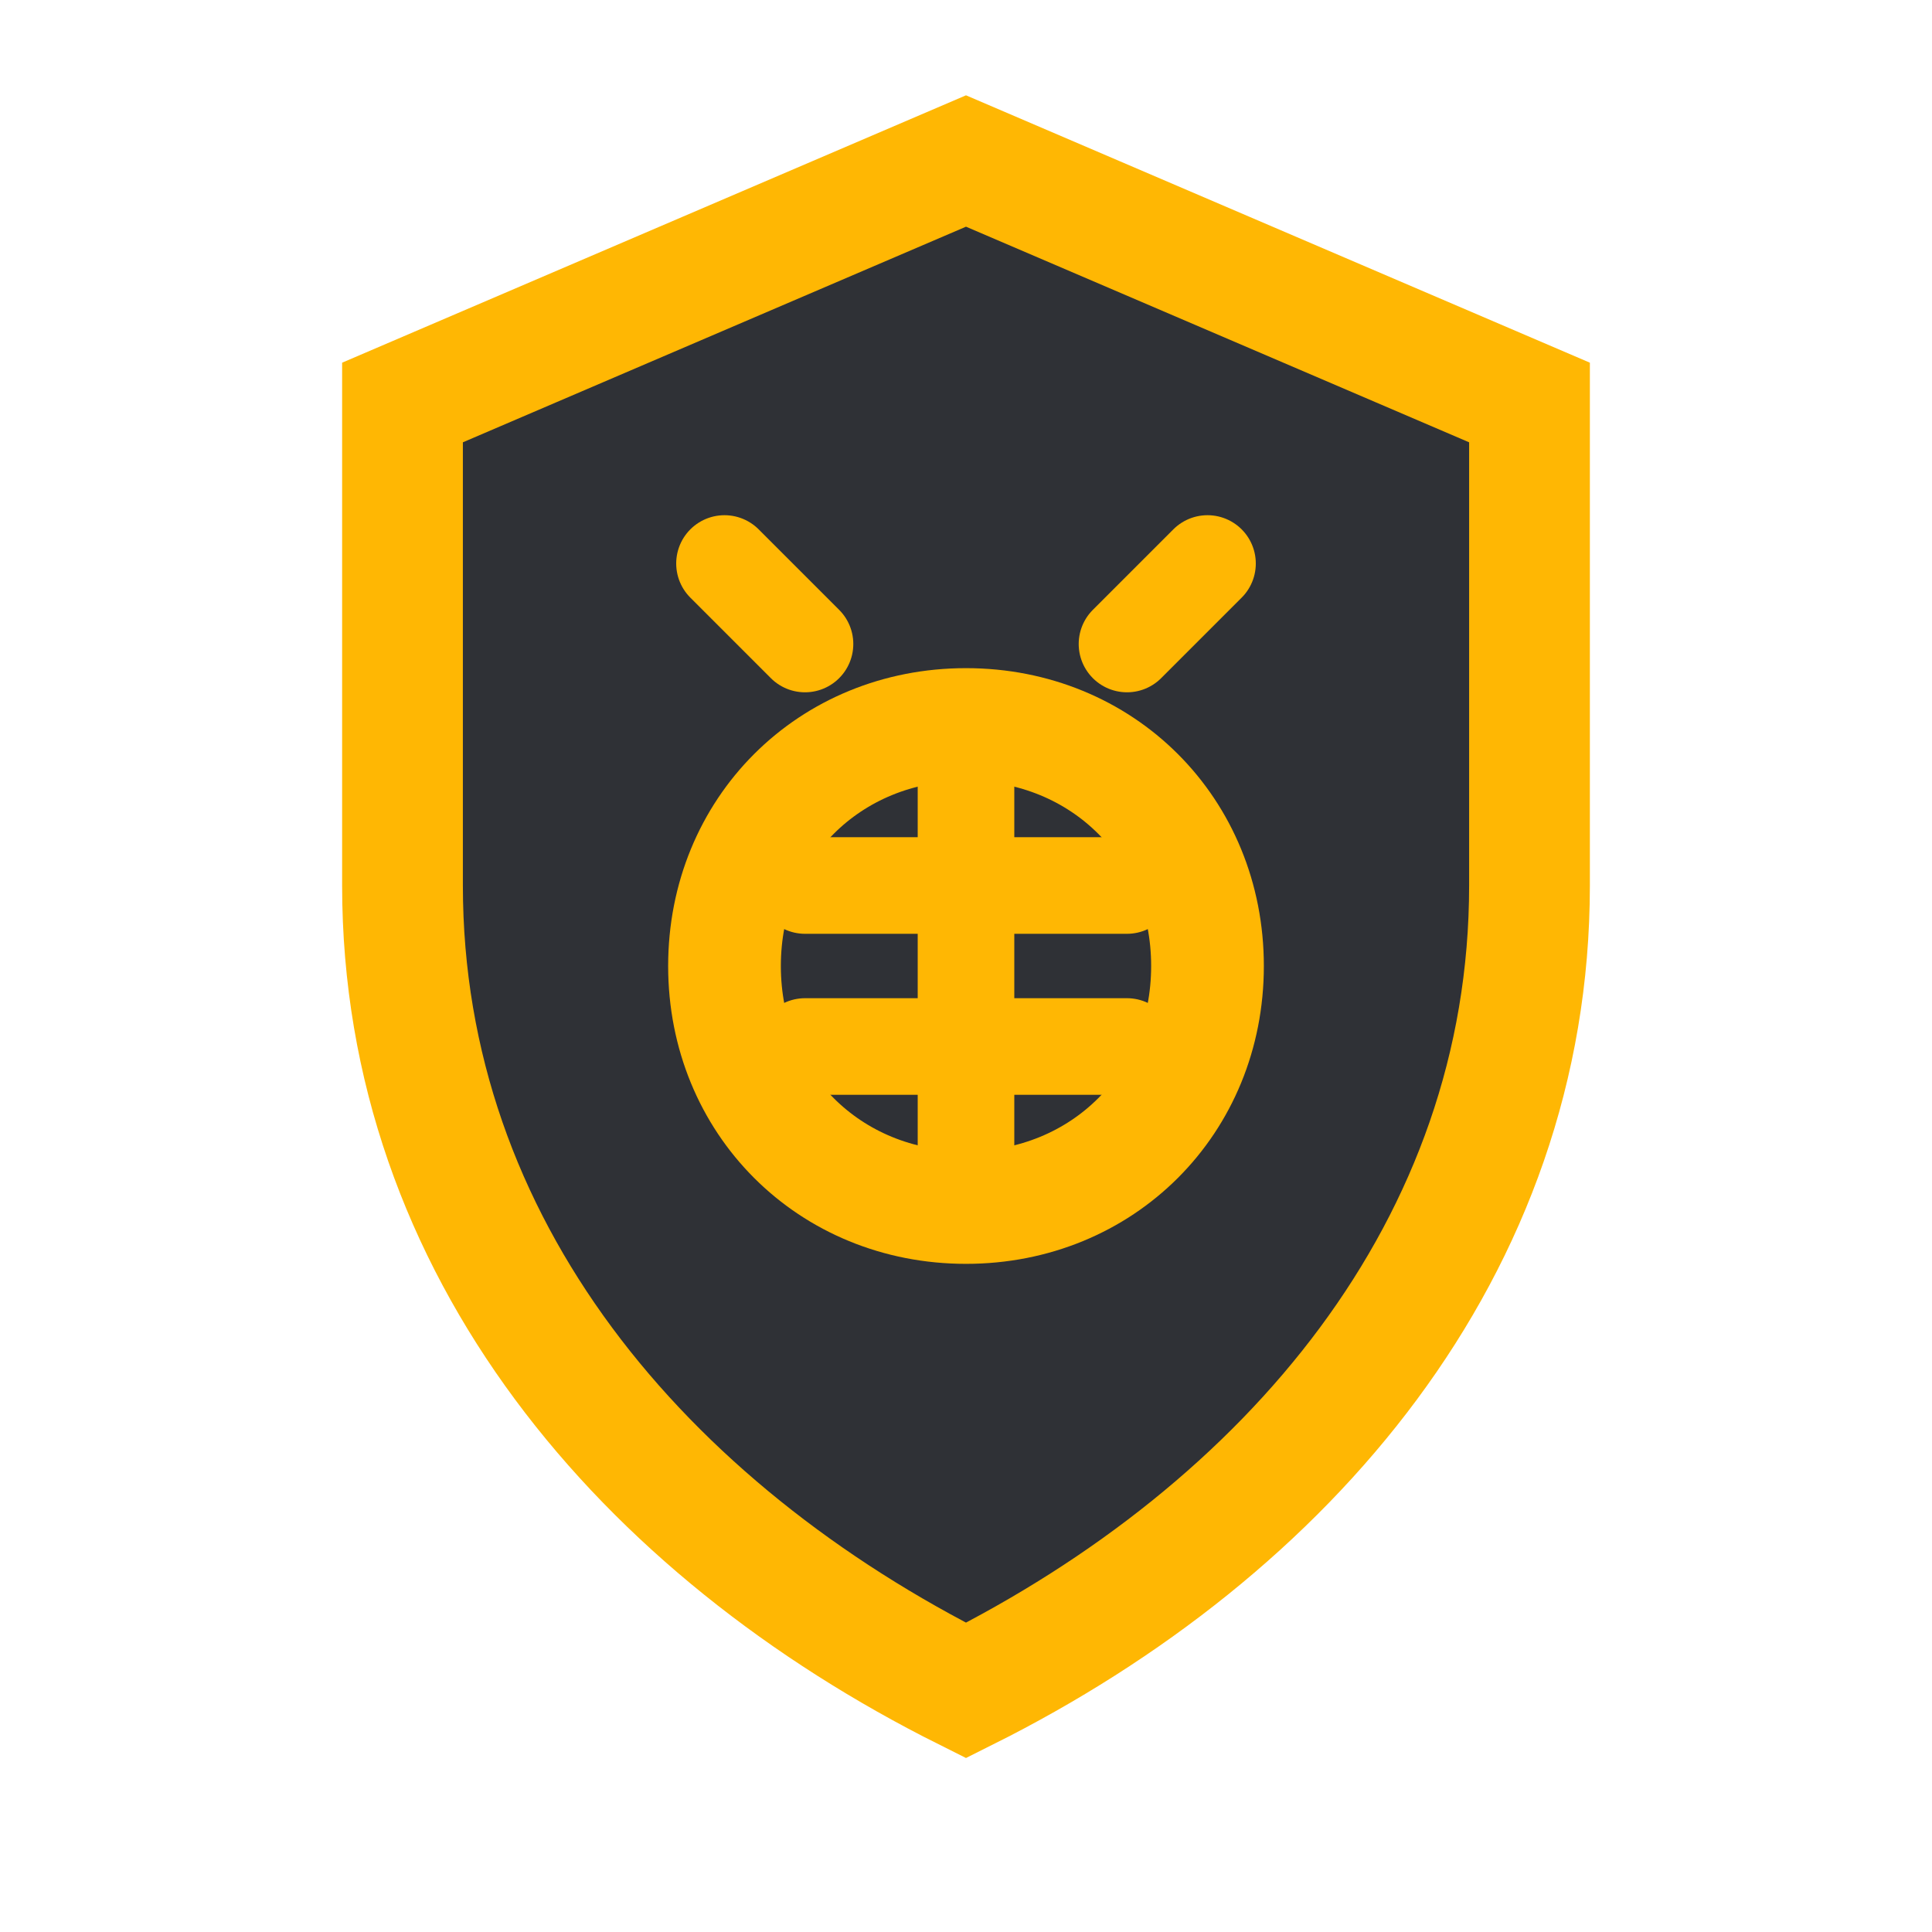
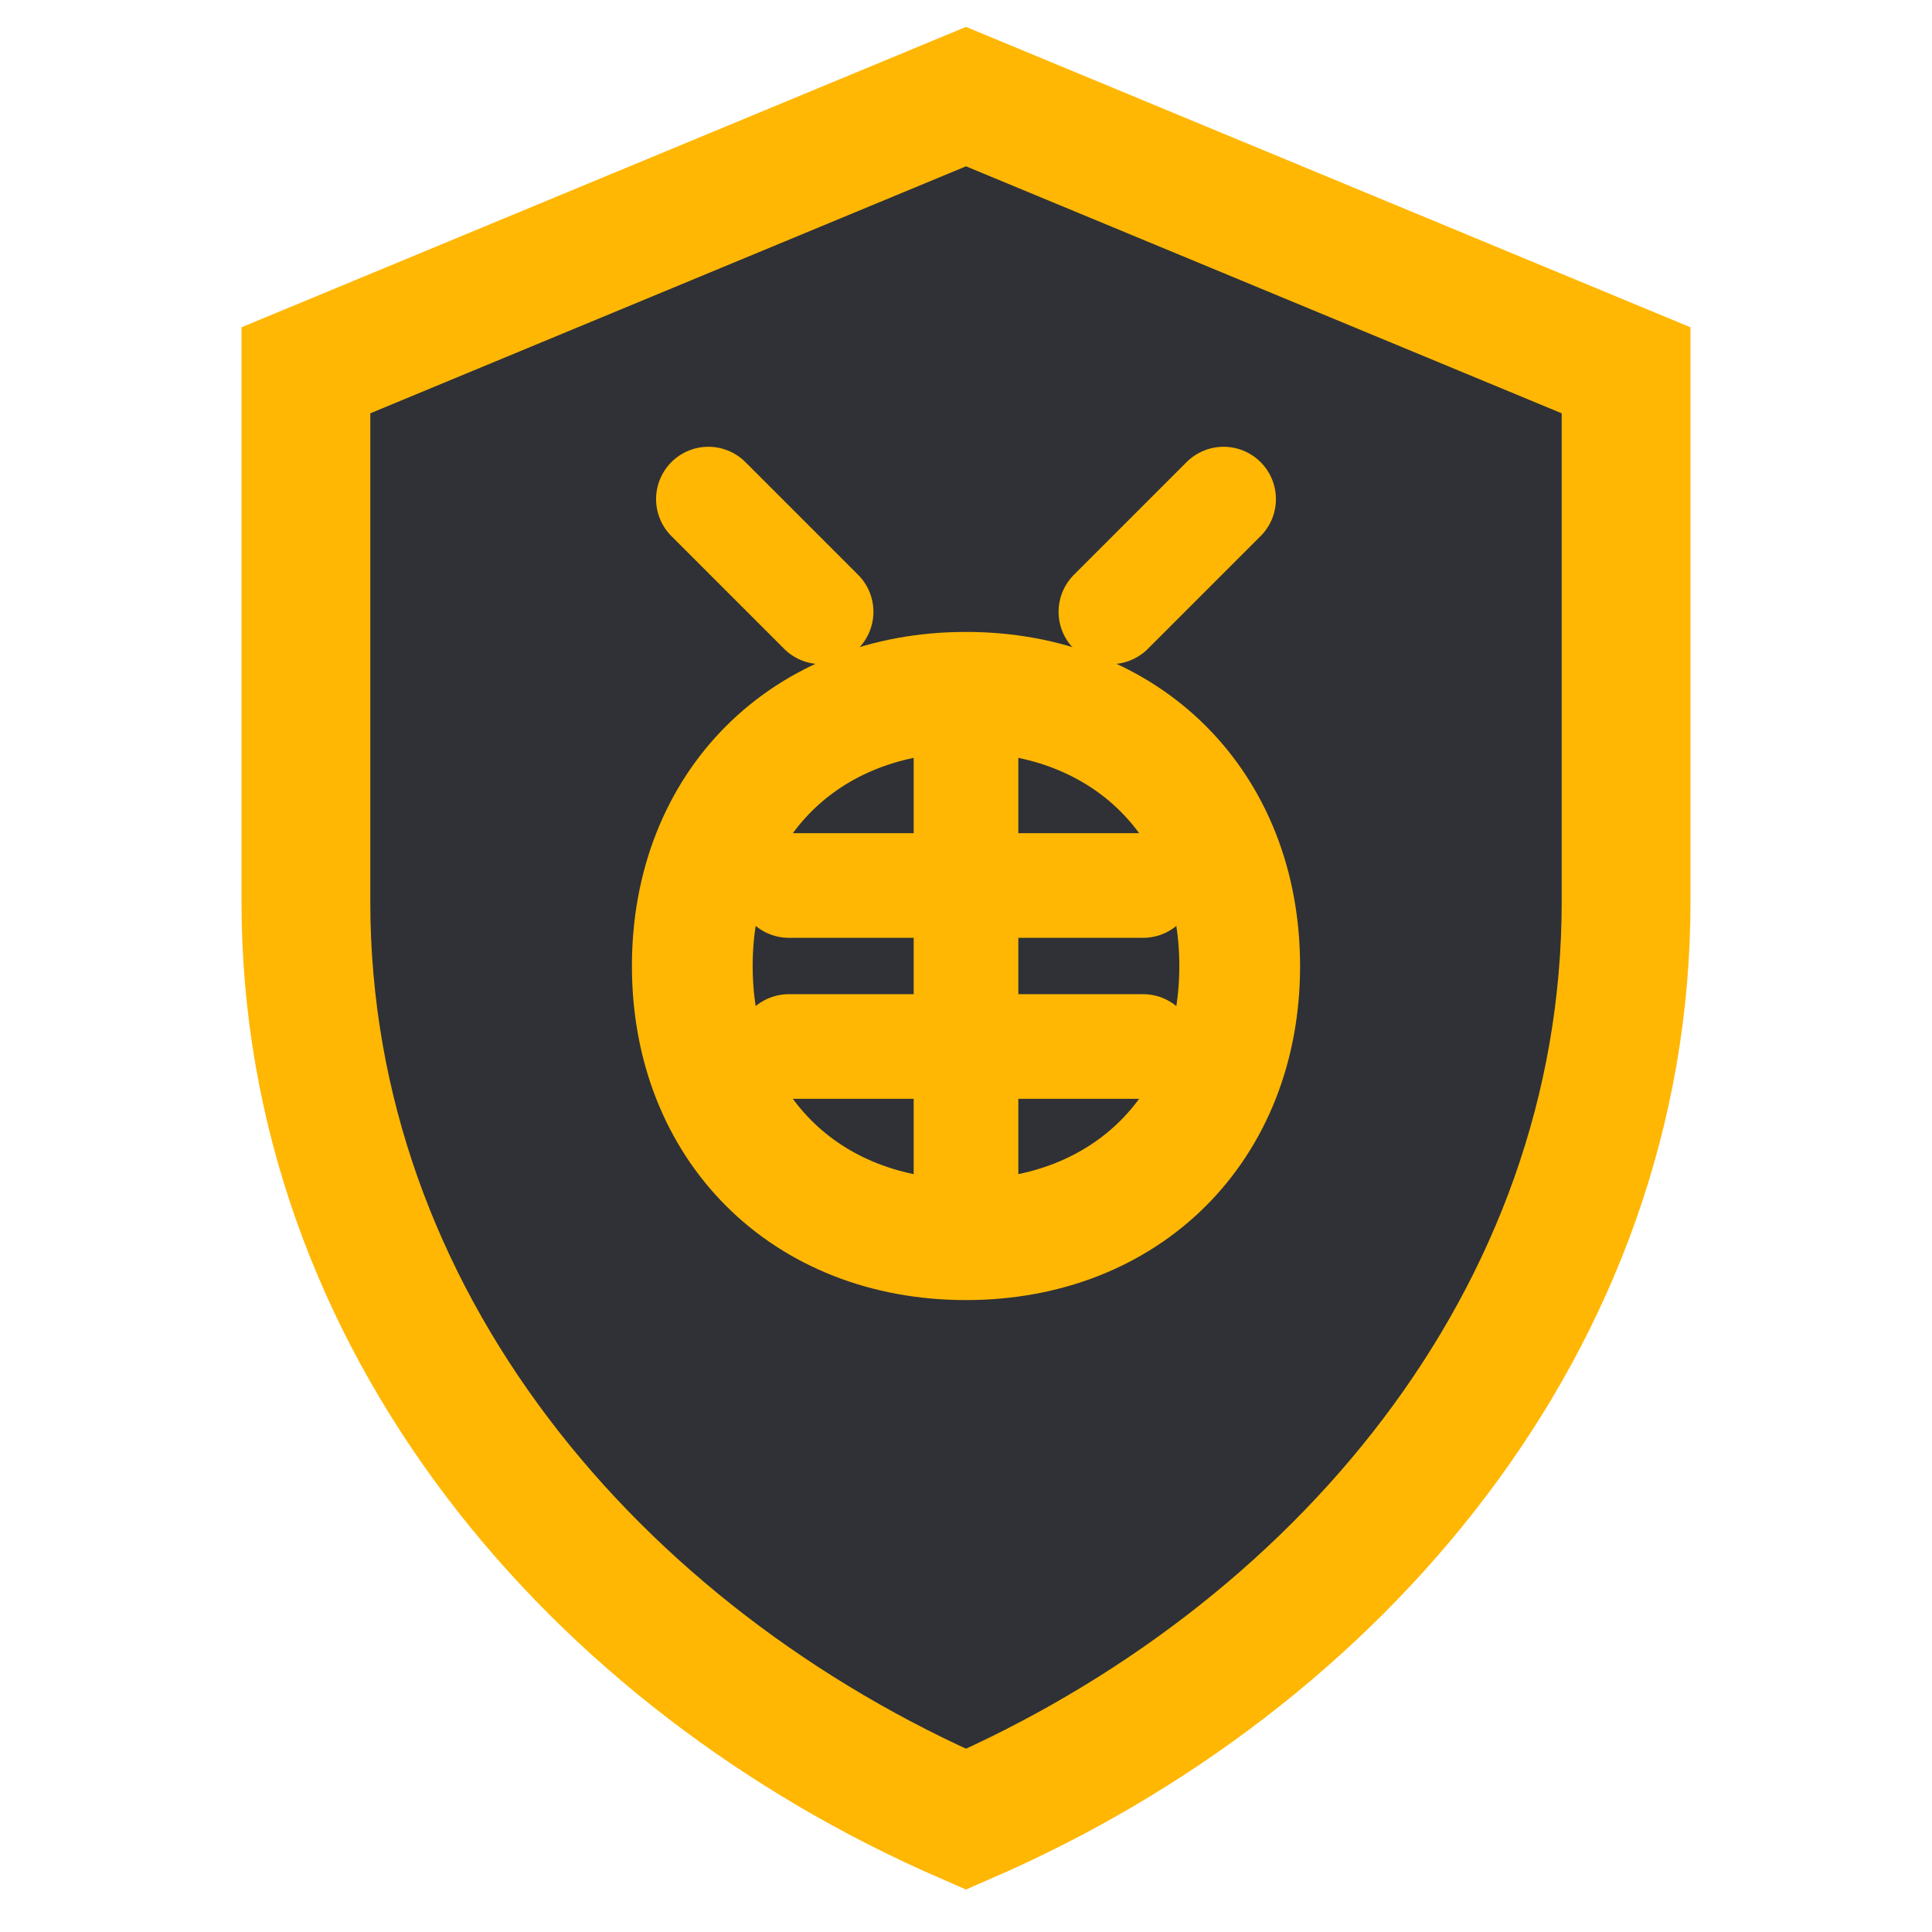
<svg xmlns="http://www.w3.org/2000/svg" width="512" height="512" viewBox="0 0 24 24" fill="none">
-   <path d="M12 2L19 5V11C19 15.5 16 19 12 21C8 19 5 15.5 5 11V5L12 2Z" fill="#2F3136" stroke="#FFB703" stroke-width="1.5" />
-   <path d="M12 9C10.3 9 9 10.3 9 12C9 13.7 10.3 15 12 15C13.7 15 15 13.7 15 12C15 10.3 13.7 9 12 9Z" stroke="#FFB703" stroke-width="1.4" />
-   <path d="M10 11H14M10 13H14M12 9V15" stroke="#FFB703" stroke-width="1.2" stroke-linecap="round" />
-   <path d="M10 8L9 7M14 8L15 7" stroke="#FFB703" stroke-width="1.2" stroke-linecap="round" />
+   <path d="M12 1.2L20.2 4.6V11.2C20.2 16.4 16.6 20.6 12 22.6C7.4 20.6 3.8 16.4 3.8 11.2V4.6L12 1.2Z" fill="#2F3136" stroke="#FFB703" stroke-width="1.6" />
+   <path d="M12 8.6C10 8.6 8.6 10 8.6 12C8.6 14 10 15.4 12 15.4C14 15.4 15.4 14 15.4 12C15.4 10 14 8.6 12 8.6Z" stroke="#FFB703" stroke-width="1.5" />
+   <path d="M9.8 11H14.2M9.8 13H14.2M12 8.6V15.4" stroke="#FFB703" stroke-width="1.3" stroke-linecap="round" />
+   <path d="M10.2 7.6L8.8 6.2M13.8 7.6L15.2 6.2" stroke="#FFB703" stroke-width="1.3" stroke-linecap="round" />
</svg>
